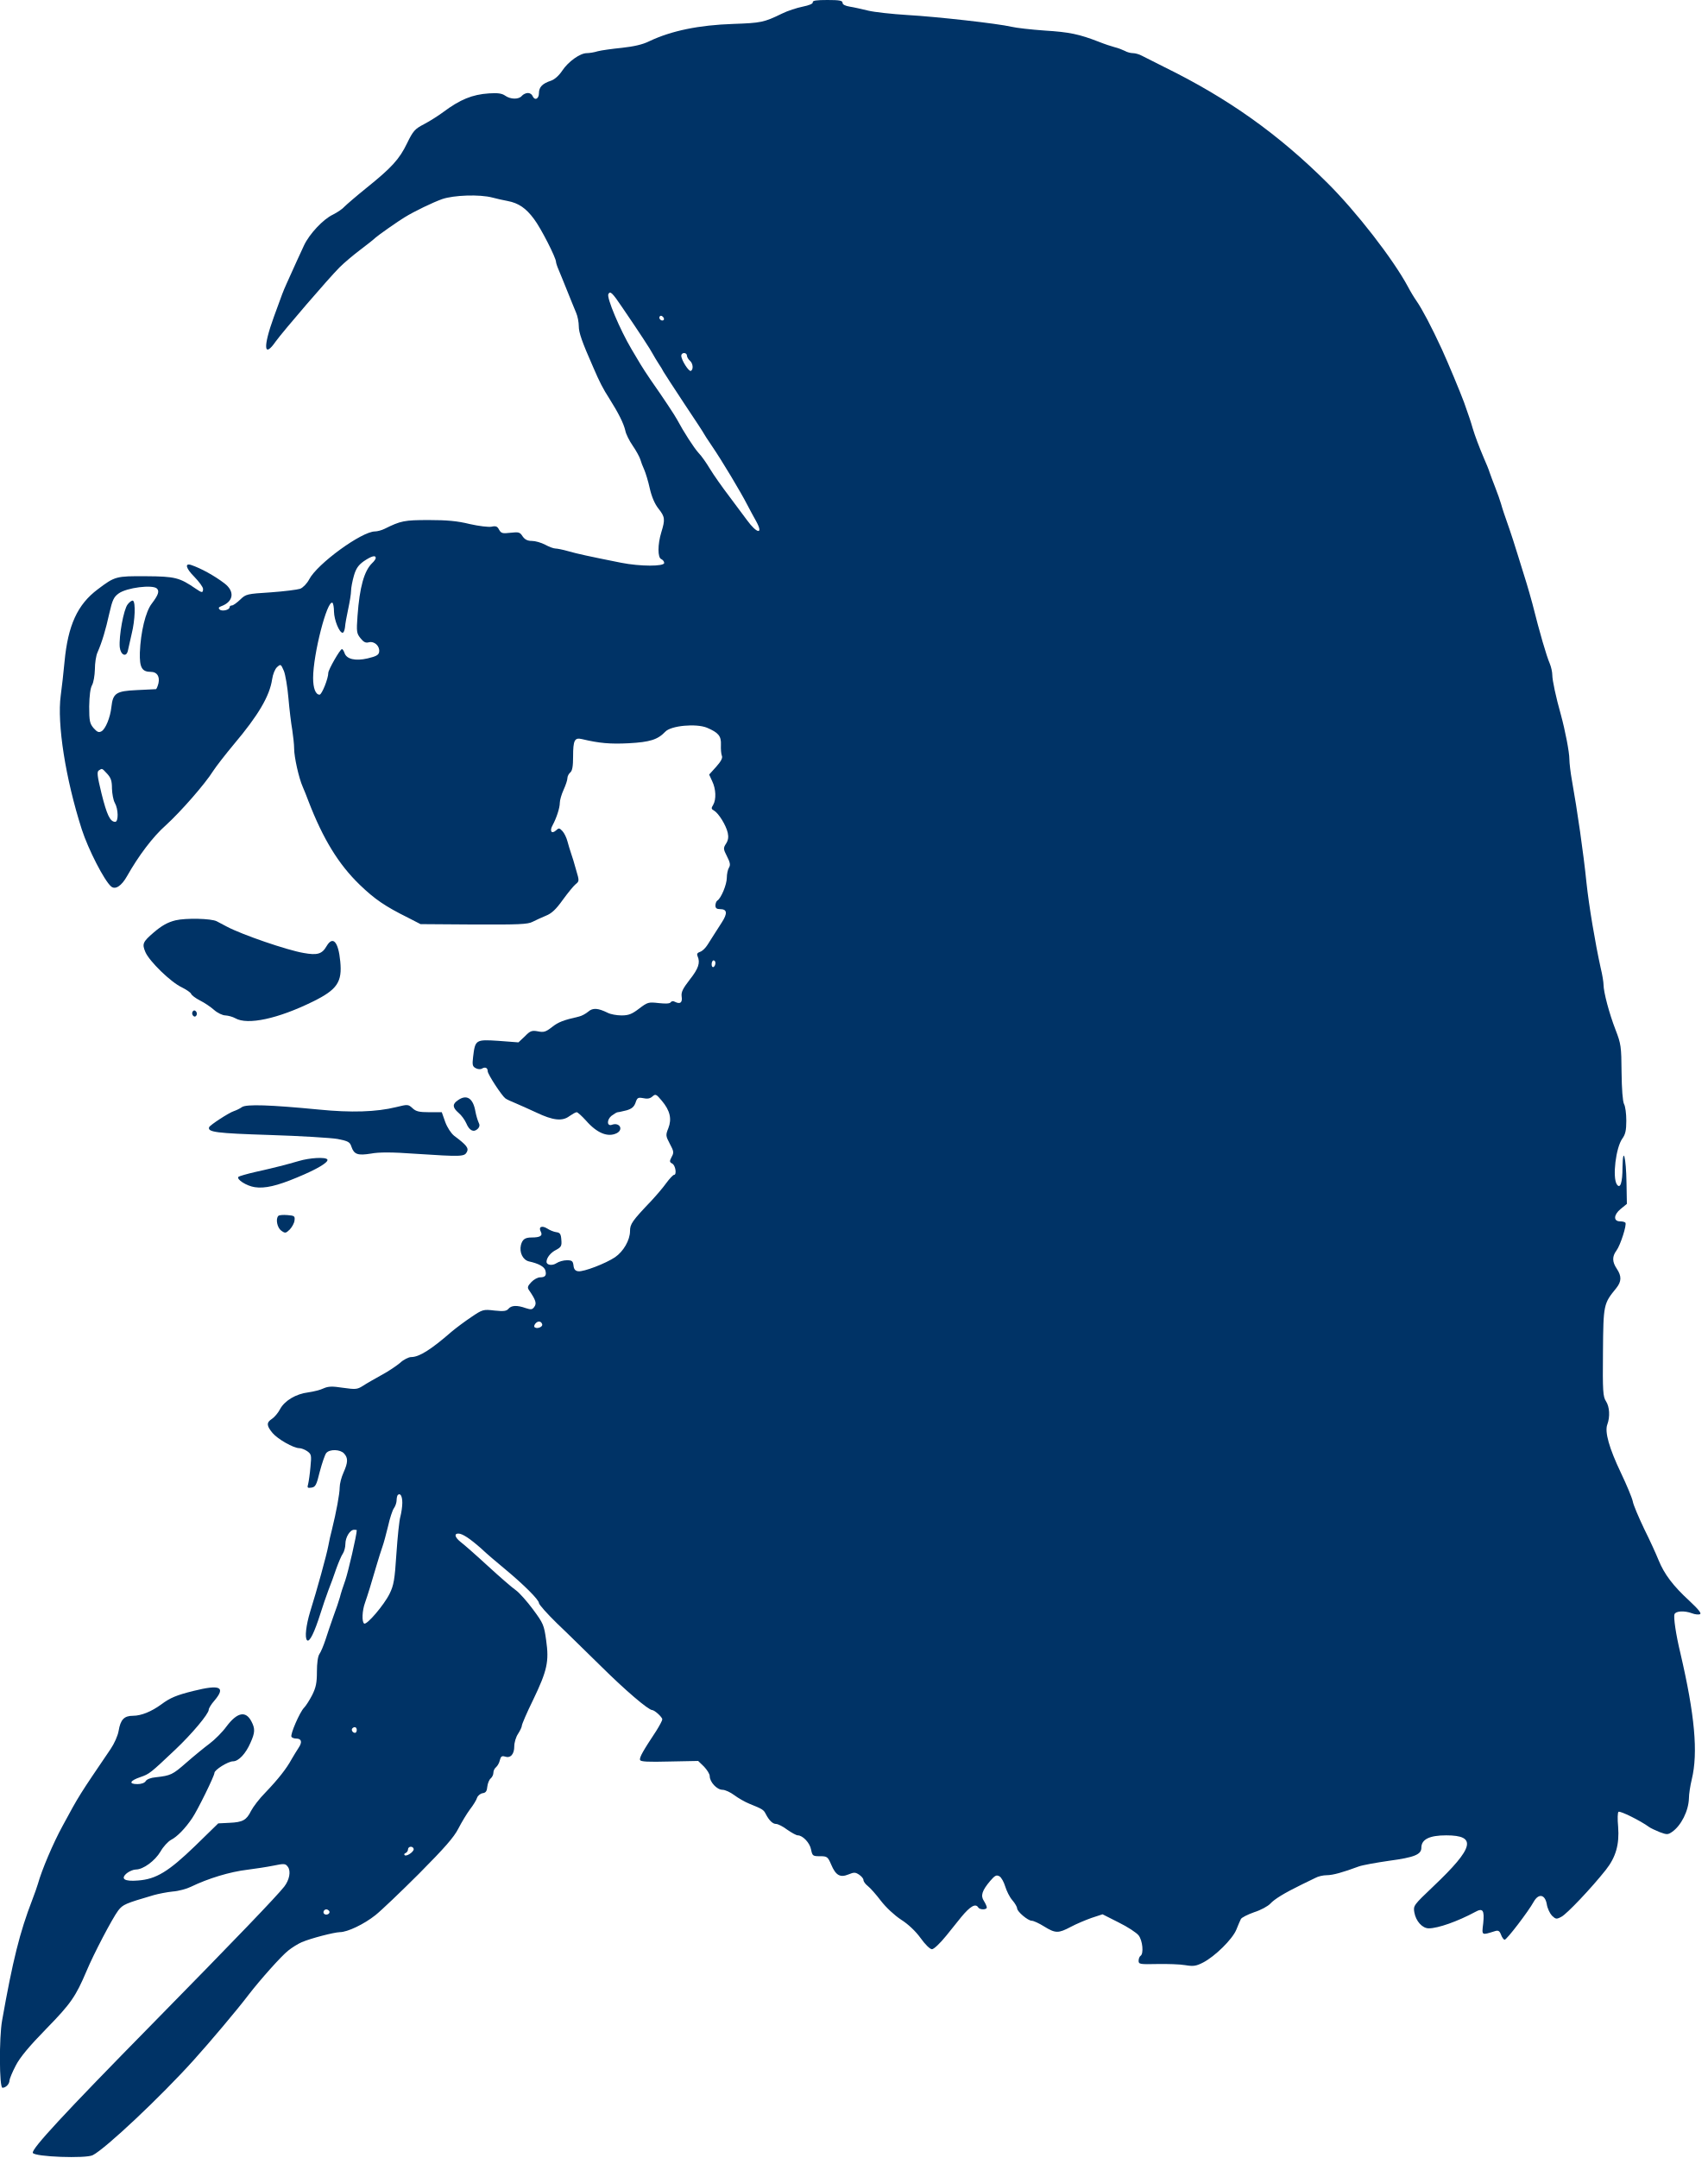
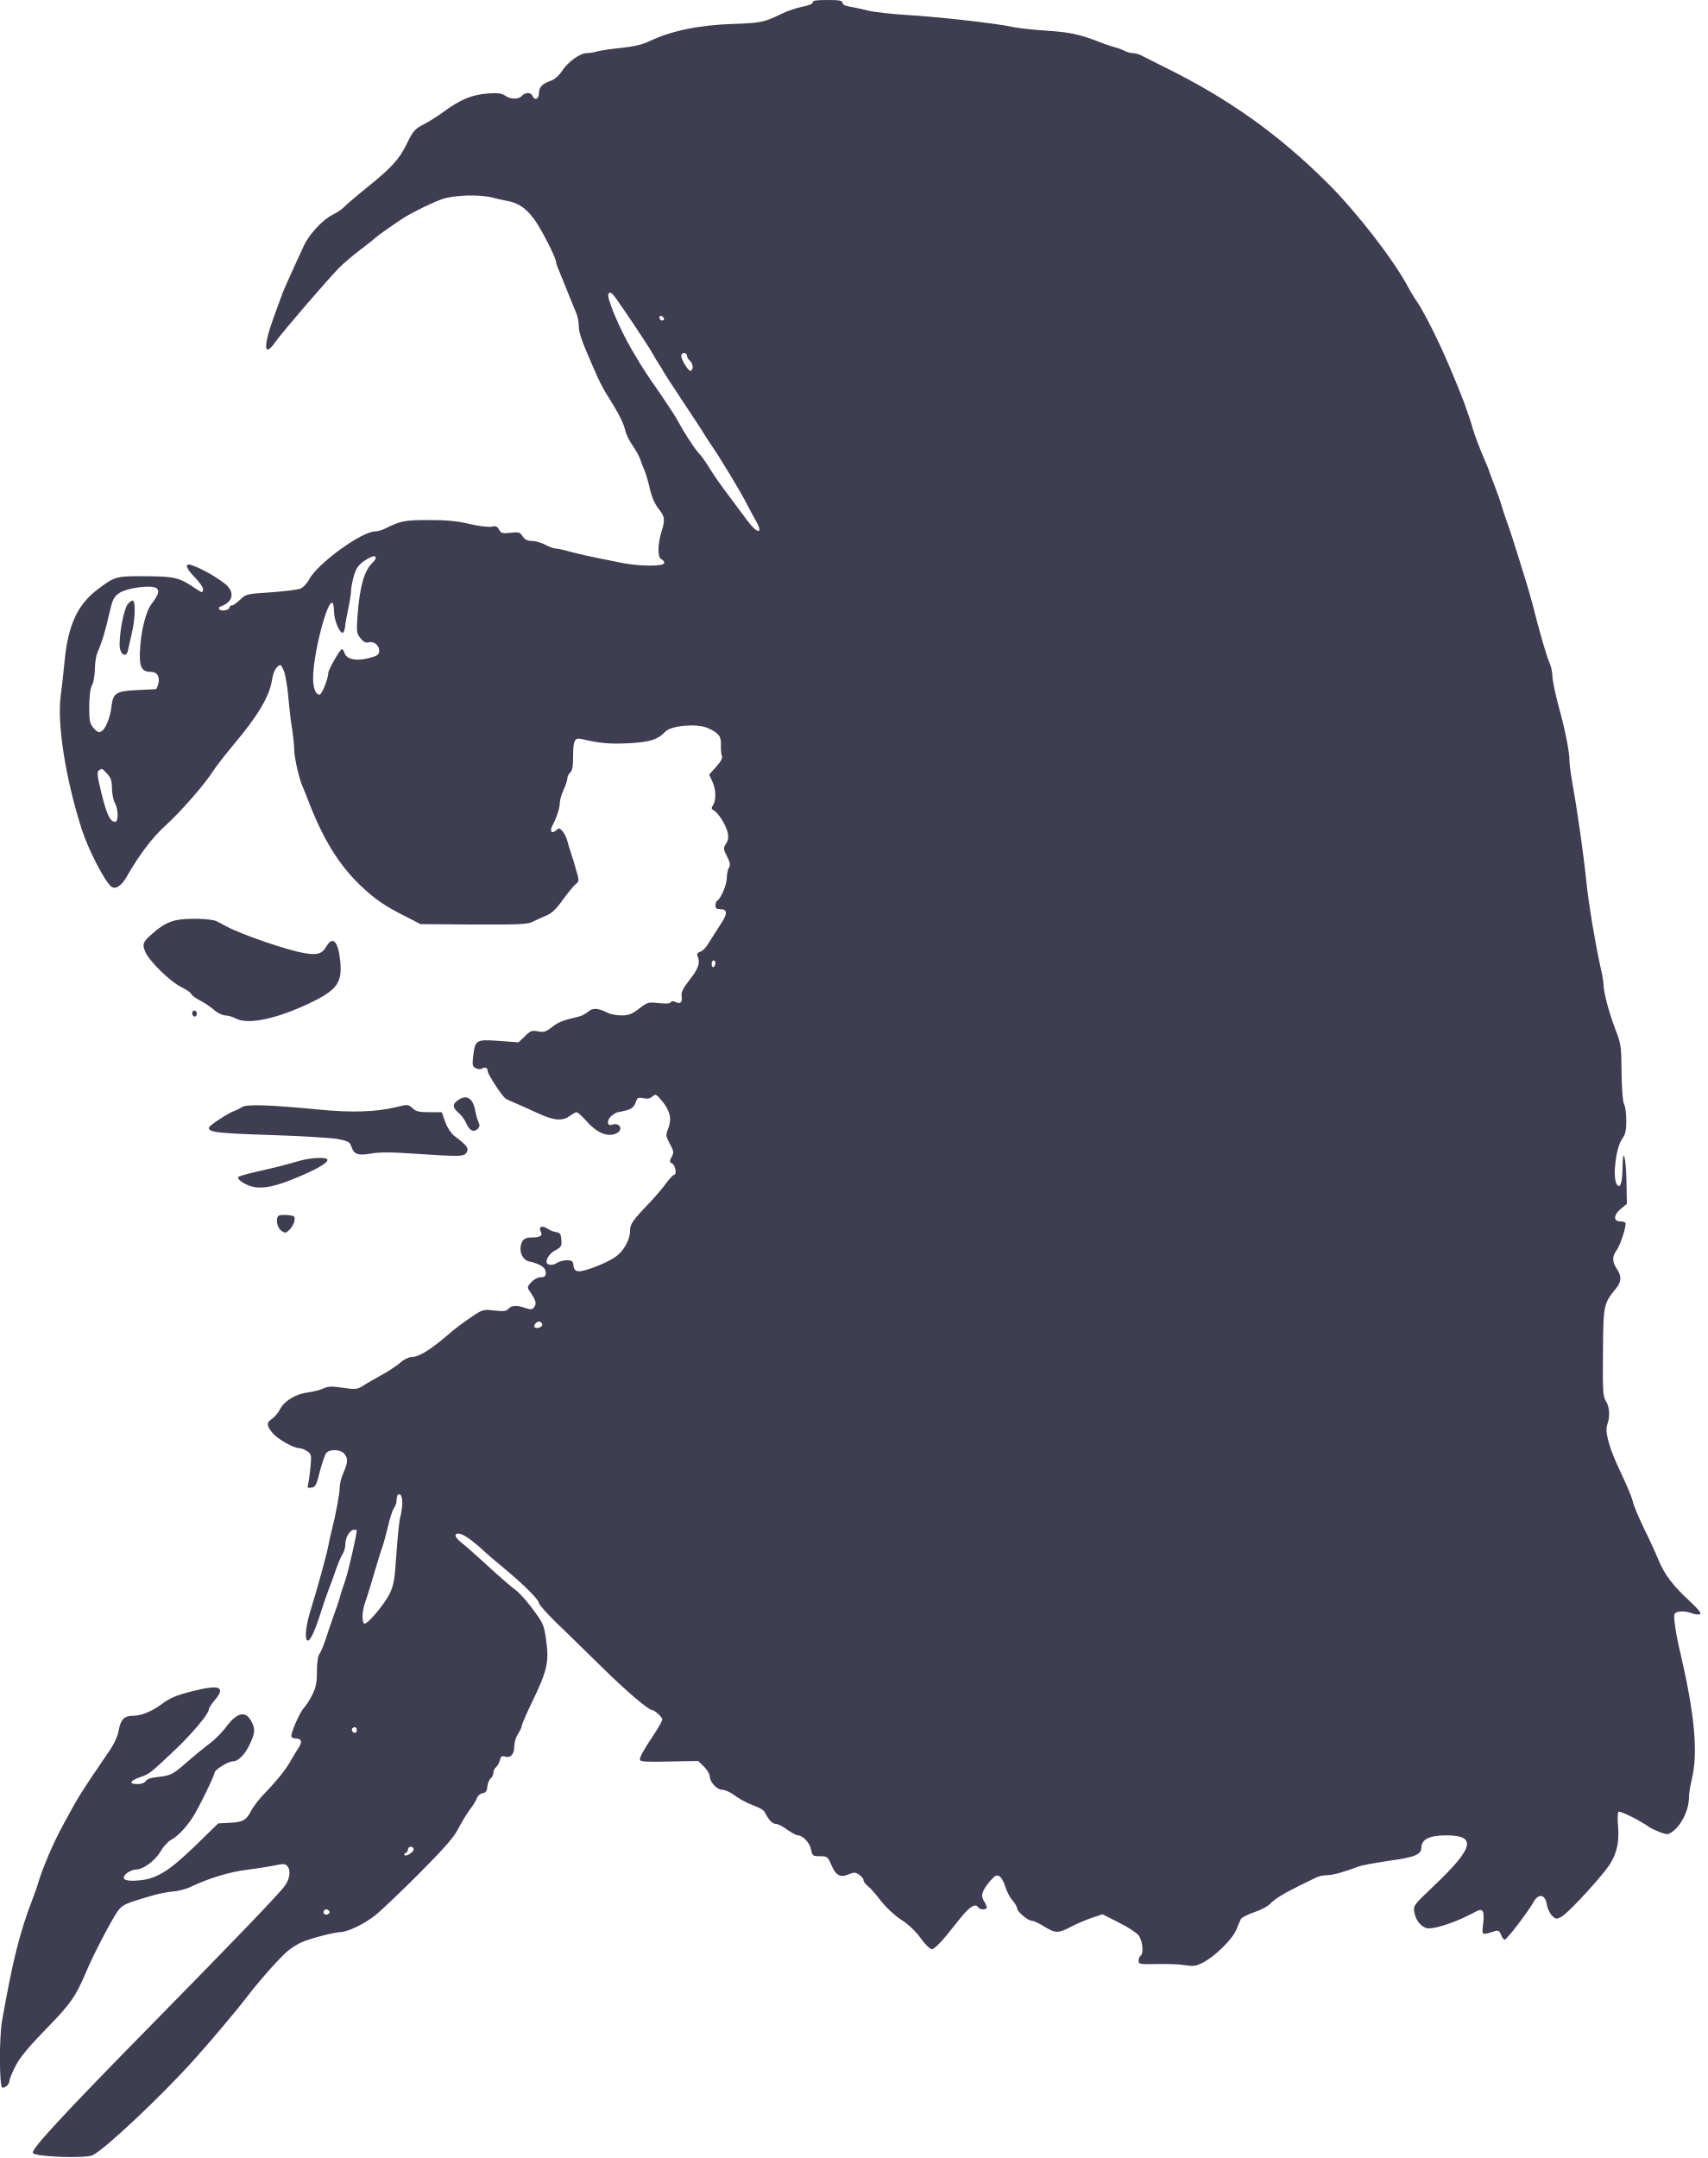
<svg xmlns="http://www.w3.org/2000/svg" version="1.1" id="Layer_1" x="0px" y="0px" viewBox="0 0 900 1137" style="enable-background:new 0 0 900 1137;" xml:space="preserve">
  <style type="text/css">
- 	.st0{fill:#003366;}
+ 	.st0{fill:rgba(62,61,81,1.00);}
</style>
  <path class="st0" d="M428.3,1.2c0.1,0.8-1.9,1.6-5.3,2.3c-3,0.6-8,2.2-11,3.7c-9.4,4.6-11.1,4.9-25.5,5.4  c-18.2,0.6-32.7,3.6-44.3,9.1c-3.6,1.8-8.2,2.8-14.5,3.5c-5,0.5-10.8,1.3-12.7,1.8c-1.9,0.6-4.5,1-5.8,1c-3.5,0-9.7,4.4-12.9,9.2  c-1.7,2.6-4.1,4.7-5.9,5.3c-4.6,1.5-6.4,3.4-6.4,6.6c0,3.1-2.3,4.1-3.4,1.4c-0.3-0.8-1.4-1.5-2.4-1.5c-1.1,0-2.5,0.7-3.2,1.5  c-1.6,2-6,1.9-8.8-0.1c-1.7-1.2-3.9-1.5-8.5-1.2c-8.9,0.6-15.2,3.2-24.2,9.9c-2.7,2-7.3,4.9-10.2,6.4c-4.6,2.4-5.6,3.4-8.8,10  c-4.1,8.5-8.2,12.9-21.5,23.6c-5.2,4.2-10.3,8.6-11.4,9.7c-1,1.2-3.8,3.1-6.2,4.3c-5.1,2.4-12.4,10.2-15.2,16.2  c-1.9,4-5.1,11.1-9.2,20.2c-2,4.5-1.9,4.3-6.7,17.5c-5.8,16-5.3,22,1,12.9c3.9-5.4,27.9-33.3,33.6-39c2.5-2.5,7.5-6.7,11.1-9.4  s7.1-5.5,7.9-6.3c1.3-1.2,11.8-8.6,15.3-10.7c5.2-3.2,15-7.9,19.8-9.6c6.1-2.1,19.7-2.6,26.5-0.8c2.2,0.6,5.8,1.4,8,1.8  c5.8,1.1,9.7,3.8,13.9,9.5c3.6,4.7,11.6,20.4,11.6,22.6c0,0.5,0.6,2.4,1.4,4.2s2.8,6.9,4.6,11.3c1.8,4.4,3.8,9.5,4.6,11.3  c0.8,1.8,1.4,5,1.4,7.1c0,3.3,1.6,8,7.6,21.6c3.3,7.7,5.2,11.4,8.5,16.5c4.8,7.6,7.5,13,8.4,16.8c0.3,1.8,2.1,5.4,3.9,8  s3.6,5.9,4,7.2c0.4,1.4,1.3,3.8,2.1,5.5c0.7,1.6,2.1,6.1,2.9,9.8c1,4.4,2.6,8.2,4.6,10.7c3.4,4.3,3.6,5.6,1.5,12.4  c-2,6.5-2,13.5,0,14.2c0.8,0.4,1.5,1.2,1.5,2c0,1.9-12.6,1.9-22.7-0.1c-17-3.4-23-4.7-27.9-6.1c-2.8-0.8-5.8-1.4-6.7-1.4  c-1,0-3.4-0.9-5.4-2c-2.1-1.1-5.2-2-7-2c-2.3,0-3.7-0.7-4.9-2.4c-1.4-2.2-2-2.4-6.4-1.9c-4.2,0.5-4.9,0.3-6-1.6  c-0.9-1.8-1.7-2.1-4-1.6c-1.6,0.3-6.6-0.3-11.5-1.4c-6.4-1.6-12-2.1-21.5-2.1c-13,0-14.8,0.4-23.3,4.6c-1.6,0.8-3.9,1.4-5.1,1.4  c-7,0-30.5,17.1-34.7,25.3c-1.1,2.1-3.2,4.3-4.7,4.9c-1.5,0.5-8.5,1.4-15.6,1.9c-12.5,0.8-13,0.9-16,3.8c-1.8,1.7-3.7,3.1-4.4,3.1  c-0.7,0-1.2,0.4-1.2,0.9c0,1.5-4.1,2.4-5.3,1.2c-0.7-0.7-0.5-1.2,0.9-1.7c6.5-2.4,7.3-7.8,1.6-12.1c-5.4-4.1-12.4-7.9-17.4-9.6  c-3.6-1.2-2.9,1.7,1.6,6.2c2.5,2.6,4.6,5.4,4.6,6.4c0,2.2-0.6,2.1-3.8-0.1c-8.6-5.9-10.9-6.5-26.2-6.6c-15.8-0.1-16.4,0-25.5,6.9  c-10.7,8-15.7,19-17.5,38.2c-0.5,5.4-1.4,13.4-2,17.8c-2,14.7,2.5,43.7,11.1,70.5c3.4,10.5,11.9,27.1,15.5,30.1  c2.2,1.8,5.4-0.3,8.3-5.4c6.1-10.8,13.6-20.8,20.5-26.9c7.9-7.2,20.7-21.8,25-28.7c1.5-2.3,6.3-8.5,10.8-13.9  c13-15.4,18.9-25.5,20.2-34.3c0.4-2.7,1.5-5.4,2.6-6.4c1.9-1.7,2-1.7,3.6,2c0.8,2,1.9,8.5,2.4,14.4c0.5,5.8,1.4,13.3,2,16.6  c0.5,3.3,1,7.8,1,9.9c0,4.5,2.5,15.6,4.5,20.1c0.7,1.6,2.1,5,3,7.5c7.7,20,15.9,33.4,27.1,44.2c7.9,7.6,13.3,11.3,25.4,17.3l6.6,3.4  l28.1,0.2c23.5,0.1,28.5-0.1,30.9-1.4c1.6-0.8,4.8-2.3,7-3.2c3.1-1.2,5.4-3.4,8.9-8.3c2.7-3.7,5.7-7.4,6.8-8.3c2-1.6,2-1.8,0.3-7.5  c-0.9-3.3-2.1-7.3-2.7-8.9c-0.6-1.7-1.4-4.5-1.9-6.3c-0.5-1.9-1.6-4.2-2.6-5.3c-1.6-1.7-1.9-1.8-3.5-0.3c-2.3,2-3.4,0.2-1.7-2.8  c2-3.7,3.8-9.1,3.8-11.8c0-1.4,0.9-4.5,2-6.9s2-5.1,2-6.1s0.7-2.3,1.5-3c1.1-0.9,1.5-3.3,1.5-8.4c0-8.6,0.8-10.1,4.6-9.2  c9.2,2.2,15,2.7,24.7,2.2c11.2-0.6,15.3-1.9,19.3-6.1c3-3.2,16.2-4.4,21.9-2.1c6.1,2.6,7.6,4.4,7.4,9c-0.1,2.3,0.1,4.8,0.5,5.8  c0.5,1.1-0.4,2.9-3,5.8l-3.7,4.1l1.6,3.5c2,4.1,2.2,9.6,0.5,12.5c-1.1,1.7-1,2.2,0.5,3c2.4,1.4,6.3,7.7,7.2,11.7  c0.5,2.3,0.2,4-0.9,5.7c-1.5,2.3-1.5,2.8,0.5,6.7c1.7,3.3,1.9,4.6,1,6c-0.6,1-1.1,3.4-1.1,5.3c0,3.5-3,10.8-5,12  c-0.5,0.3-1,1.5-1,2.6c0,1.4,0.7,1.9,2.5,1.9c3.7,0,4,2.2,0.8,7.1c-1.5,2.4-3.4,5.3-4.1,6.4s-2.2,3.4-3.3,5.2  c-1.1,1.8-2.9,3.5-4,3.8c-1.5,0.5-1.8,1.2-1.3,2.3c1.5,3.4,0.5,6.5-4.1,12.3c-3.7,4.8-4.6,6.6-4.3,8.9c0.5,3.2-0.7,4.2-3.4,2.9  c-1-0.6-1.9-0.5-2.4,0.2c-0.4,0.7-2.6,0.8-6.3,0.4c-5.4-0.6-5.8-0.5-10.3,2.9c-3.8,2.9-5.5,3.6-9.3,3.6c-2.5,0-5.8-0.6-7.3-1.4  c-5.1-2.5-7.8-2.7-10.2-0.6c-1.3,1.1-3.5,2.3-4.9,2.6c-8.3,1.9-10.9,2.9-14.3,5.6c-3.2,2.5-4.3,2.8-7.3,2.2  c-3.2-0.6-4.1-0.3-6.9,2.6l-3.4,3.2l-10.5-0.8c-12.1-0.8-12.3-0.6-13.4,8.5c-0.5,4.2-0.3,5,1.4,5.9c1.1,0.6,2.5,0.7,3.3,0.2  c1.7-1,3-0.4,3,1.4c0,1.6,7.4,12.9,9.3,14.3c0.6,0.5,3.2,1.7,5.7,2.7c2.5,1.1,7.3,3.2,10.7,4.8c8.6,4.1,13.6,4.7,17.3,1.9  c1.6-1.1,3.3-2.1,3.9-2.1c0.5,0,2.7,2,4.8,4.3c5.9,6.8,11.7,9.1,16.4,6.7c3.6-2,1.3-5.8-2.6-4.4c-2.6,1-2.9-2.4-0.4-4.6  c1.3-1,2.9-2,3.4-2c0.6,0,2.6-0.5,4.7-1c2.7-0.8,3.9-1.8,4.7-4c0.9-2.7,1.3-2.9,4.1-2.4c2.1,0.5,3.6,0.2,4.8-0.9  c1.6-1.4,2-1.3,4.9,2.2c4.4,5.2,5.4,9.6,3.5,14.5c-1.5,3.7-1.4,4.1,0.8,8.3c2.1,3.9,2.2,4.6,0.9,6.9c-1.2,2.3-1.1,2.7,0.4,3.5  c1.7,1,2.4,5.9,0.9,5.9c-0.5,0-2.3,1.9-4,4.2c-1.7,2.4-5.3,6.6-7.9,9.4c-10.2,10.7-11.3,12.3-11.3,16c0,4.8-3.5,10.8-7.9,13.8  c-4.9,3.3-16.6,7.8-19.4,7.4c-1.6-0.2-2.3-1.1-2.5-3.1c-0.3-2.3-0.8-2.7-3.5-2.7c-1.8,0-4.2,0.7-5.4,1.5c-2.2,1.5-5.3,1.1-5.3-0.7  c0-2.1,2.2-4.9,5.1-6.3c2.6-1.4,3-2.1,2.7-5.3c-0.2-3-0.7-3.8-2.7-4c-1.4-0.2-3.5-1.1-4.7-1.9c-2.9-1.8-4.8-0.9-3.4,1.7  c1.1,2.1-0.4,3-4.8,3c-3.6,0-4.9,1-5.7,4c-0.9,3.9,1,7.8,4.2,8.6c5.1,1.1,8.2,2.8,8.7,4.8c0.7,2.6-0.1,3.6-2.8,3.6  c-1.2,0-3.3,1.1-4.6,2.5c-2,2.1-2.2,2.9-1.2,4.3c3.5,5.1,4.1,6.9,2.8,8.7c-1.1,1.6-1.8,1.6-4.6,0.7c-4.5-1.6-7.5-1.5-9.1,0.4  c-1,1.2-2.5,1.4-7.3,0.9c-5.9-0.7-6.3-0.6-12.2,3.4c-3.3,2.2-8,5.7-10.5,7.8c-10.8,9.4-17,13.3-21.2,13.3c-1.3,0-4,1.3-5.8,3  c-1.9,1.6-6.3,4.6-9.9,6.5c-3.6,2-8,4.5-9.8,5.7c-3,1.9-3.9,1.9-10.4,1c-5.8-0.9-7.8-0.8-10.3,0.3c-1.6,0.8-5.2,1.7-8,2.1  c-6.6,0.8-12.5,4.4-14.9,8.8c-1,2-3,4.3-4.2,5.1c-3.1,2-3,3.6,0.2,7.5c2.8,3.3,11.1,8,14.1,8c1,0,2.9,0.7,4.2,1.6  c2.2,1.6,2.3,2.1,1.7,8.3c-0.3,3.6-0.9,7.7-1.2,8.9c-0.6,2.1-0.4,2.3,1.7,2c2.1-0.3,2.7-1.3,4.4-8.4c1.2-4.5,2.7-8.9,3.4-9.8  c1.8-2.2,7.4-2,9.4,0.2c2.2,2.4,2.1,4.7-0.3,10.1c-1.1,2.4-2,5.9-2,7.8c0,3.3-1.8,13-4.1,22.3c-0.7,2.5-1.5,6.3-1.9,8.5  c-0.9,4.8-5.9,23-9.6,34.8c-2.1,7-2.9,13.6-1.6,14.9c1.3,1.3,3.9-4.1,7.1-14.2c1.1-3.6,3-9,4.1-12c1.2-3,3.1-8.2,4.2-11.5  c1.2-3.3,2.7-6.9,3.5-8c0.7-1.1,1.3-3.3,1.3-5c0-3.5,2.4-7.5,4.6-7.5c0.8,0,1.4,0.1,1.4,0.2c0,2.5-4.5,21.9-6,26.3  c-1.2,3.3-2.5,7.4-2.9,9.1c-0.5,1.8-2,6.3-3.4,10c-1.3,3.8-3.3,9.4-4.2,12.4c-1,3-2.4,6.4-3.2,7.5c-0.8,1.2-1.3,4.8-1.3,9.3  c0,5.8-0.5,8.3-2.5,12.3c-1.4,2.7-3.3,5.7-4.3,6.7c-2.2,2.2-7.4,14.1-6.6,15.3c0.3,0.5,1.4,0.9,2.4,0.9c2.9,0,3.4,1.8,1.4,4.8  c-1,1.5-2.7,4.3-3.8,6.2c-2.6,4.8-7,10.4-13.7,17.4c-3.2,3.2-6.5,7.6-7.6,9.7c-2.4,4.9-4.4,6-11.4,6.3l-5.9,0.3l-12.2,11.9  c-14,13.5-20.5,17.5-30.1,18.2c-7.2,0.6-9.4-0.9-5.8-3.9c1.3-1,3.4-1.9,4.7-1.9c3.9,0,10.1-4.6,13-9.5c1.4-2.5,3.9-5.2,5.5-6.1  c3.2-1.6,7.5-6,11.2-11.5c2.8-4.1,11.7-22.2,11.7-23.8s7.2-6.1,9.8-6.1c2.9,0,6.7-4,9.2-9.8c2.4-5.3,2.5-7.4,0.5-11.2  c-3-5.8-7.5-4.9-13.2,2.7c-2.1,2.9-6.1,6.9-8.9,9c-2.7,2-8.2,6.5-12.2,10c-7.3,6.4-8.2,6.8-16.1,7.7c-2.6,0.2-4.8,1.1-5.3,2  c-0.6,1-2.3,1.6-4.4,1.6c-4.8,0-4-1.8,1.6-3.7c4.7-1.6,5.3-2.1,18.3-14.4c8.7-8.2,17.7-18.9,17.7-21.1c0-0.7,1.3-2.9,3-4.8  c6.1-7.2,3-8.6-11-5.1c-8.9,2.2-12.3,3.6-17,7.1c-5.2,3.8-10.6,6-14.9,6c-4.7,0-6.6,2-7.6,8c-0.4,2.5-2.3,6.7-4.2,9.5  C41.6,946.1,41.8,945.7,33,962c-5,9.1-11,23.3-13,30.5c-0.5,1.6-1.8,5.5-3,8.5c-6.6,17.1-10.3,32-15.9,63.6  c-1.6,9-1.5,35.4,0.2,35.4c1.8,0,3.7-2,3.7-3.9c0.1-0.9,1.5-4.4,3.3-7.8c2.2-4.3,7.1-10.2,16.2-19.5c12.9-13.2,15.4-16.9,21.1-30.3  c3.7-8.9,13.6-27.8,16.7-31.9c2.5-3.2,3.7-3.7,18.7-8.1c2.5-0.7,7-1.6,10-1.9c3-0.2,7.4-1.4,9.6-2.5c9.1-4.4,20.5-7.9,29.9-9  c3.9-0.5,9.9-1.4,13.4-2.1c5.9-1.2,6.5-1.2,7.8,0.6c1.7,2.3,0.8,6.9-1.9,10.4c-4.2,5.3-24.9,26.9-69.3,72.1  c-47.2,48-64,66.2-63.2,68.2c0.8,2.1,28,3.1,31.6,1.2c6.8-3.5,35.6-30.6,53.1-50c8.4-9.3,23.1-26.7,29-34.5  c6-7.8,17.2-20.4,20.9-23.3c2-1.6,5.2-3.6,7.1-4.4c4.9-2.1,17-5.2,20.1-5.3c4,0,12.8-4.2,18.8-9c2.9-2.3,13.3-12.2,23-21.9  c13.4-13.5,18.3-19.1,20.6-23.6c1.7-3.3,4.4-7.8,6.1-10.1c1.8-2.3,3.5-5.1,3.8-6.2c0.4-1.1,1.7-2.2,2.9-2.4c1.7-0.2,2.3-1.1,2.5-3.5  c0.2-1.7,1-3.7,1.8-4.3c0.8-0.7,1.4-2,1.4-3s0.6-2.3,1.4-2.9c0.8-0.7,1.7-2.3,2-3.7c0.5-2,1.1-2.4,2.7-1.9c2.9,1,4.9-1.2,4.9-5.4  c0-2,0.9-5,2-6.6c1.1-1.7,2-3.6,2-4.3s2.6-6.8,5.9-13.5c7.5-15.6,8.5-20.3,6.9-31.5c-1.1-8-1.5-8.9-6.9-16.2  c-3.1-4.2-7.2-8.8-9-10.1c-1.9-1.3-8.6-7.1-14.9-12.9c-6.3-5.8-12.8-11.5-14.3-12.6c-3-2.4-3.5-4.4-1.2-4.4c2.2,0,6.1,2.6,12.1,7.9  c2.7,2.6,8.4,7.4,12.5,10.8c10,8.3,17.9,16.2,17.9,17.9c0,0.8,4.3,5.6,9.5,10.7c5.3,5,15.7,15.3,23.3,22.7  c12.6,12.5,24.9,23,26.9,23c1.3,0.1,5.3,3.7,5.3,4.9c0,0.6-1.5,3.4-3.2,6.1c-6.8,10.3-9,14-8.5,15.3c0.3,0.9,4.1,1.1,15.5,0.8  l15.1-0.3l3.1,3c1.6,1.7,3,3.9,3,5c0,3.1,3.8,7.2,6.7,7.2c1.4,0,4.2,1.3,6.2,2.8s5.6,3.6,8.1,4.6c6.7,2.7,7.4,3.1,8.5,5.3  c1.8,3.5,3.7,5.3,5.5,5.3c0.9,0,3.6,1.3,5.8,3c2.3,1.6,4.8,3,5.6,3c2.6,0,6.4,4,7,7.5c0.7,3.3,0.9,3.5,4.7,3.5  c3.7,0,4.1,0.2,5.9,4.4c2.4,5.7,4.7,7,9.1,5.2c2.9-1.2,3.6-1.2,5.6,0.1c1.3,0.9,2.3,2.1,2.3,2.8c0,0.8,1,2.2,2.3,3.2  s4.4,4.5,6.9,7.8c2.7,3.5,7.1,7.6,10.6,9.9c3.8,2.4,7.7,6.1,10.3,9.7c2.4,3.4,5,5.9,6,5.9s4.3-3.1,7.6-7.2c3.2-4,6.7-8.3,7.8-9.7  c4.8-5.8,7.6-7.4,9-5.1c0.8,1.3,4.5,1.3,4.5,0c0-0.6-0.7-2.1-1.5-3.4c-1.9-2.8-1-5.5,3.3-10.6c2.5-2.9,3.3-3.3,4.9-2.4  c1,0.6,2.3,3,3,5.3s2.3,5.6,3.7,7.2c1.5,1.7,2.6,3.7,2.6,4.4c0,1.7,5.7,6.5,7.7,6.5c0.9,0,3.8,1.3,6.5,3c6,3.7,7.5,3.7,14.1,0.2  c2.8-1.5,7.8-3.6,10.9-4.7l5.8-1.9l8.5,4.3c4.7,2.3,9.4,5.4,10.5,6.8c2.1,2.7,2.8,9.7,1,10.8c-0.5,0.3-1,1.5-1,2.6  c0,1.8,0.7,1.9,9.8,1.7c5.3-0.1,12,0.1,14.8,0.6c4.3,0.7,5.7,0.5,9.4-1.4c6.2-3.2,15.4-12.2,17.5-17.3c0.9-2.3,2-4.8,2.4-5.6  s3.6-2.4,7-3.6c3.5-1.1,7.3-3.2,8.5-4.5c2.2-2.4,7.2-5.5,16.6-10.1c2.5-1.2,5.7-2.8,7.2-3.5c1.4-0.8,4.1-1.4,6-1.4  c3.1,0,8.5-1.5,16.8-4.6c1.9-0.7,9.1-2,16-3c13.4-1.8,17-3.3,17-6.9c0-4.4,4.3-6.5,13.1-6.5c16.3,0,14.7,6.5-6.7,26.8  c-10.5,10-10.7,10.2-10.1,13.8c0.8,4.6,4.2,8.4,7.6,8.4c4.9,0,15.3-3.7,24.4-8.6c4.1-2.3,5-1,4.3,5.9c-0.8,6.6-1,6.4,6.1,4.2  c1.8-0.6,2.5-0.2,3.3,1.9c0.5,1.4,1.4,2.6,1.9,2.6c1.1,0,12.5-14.9,15.3-20c2.6-4.6,6-3.9,6.9,1.3c0.3,2.1,1.6,4.8,2.7,6  c2,1.9,2.4,2,5,0.6c2.8-1.4,15.8-15.1,23.4-24.7c5.3-6.7,7.2-13.4,6.5-22.7c-0.4-4.1-0.3-7.6,0.2-7.9c0.9-0.6,11.6,4.7,16.1,8  c0.8,0.6,3.4,1.8,5.6,2.7c3.8,1.4,4.3,1.4,6.5-0.1c4.8-3.3,8.7-11.1,8.9-17.7c0-2.2,0.7-6.7,1.5-10c3.4-14,1.6-33.9-6-66.5  c-2.4-9.9-3.7-19-3.1-20.5c0.6-1.7,5.2-2,9.2-0.5c1.5,0.6,3.4,0.8,4.2,0.5c1-0.4-0.7-2.5-5.6-7.1c-8.5-7.8-13.2-14-16.2-21.4  c-1.2-3-4.6-10.5-7.6-16.5c-2.9-6.1-5.7-12.6-6-14.5c-0.4-1.9-3.2-8.6-6.2-14.9c-6.2-13-8.7-21.7-7.2-25.6c1.5-4,1.2-9.3-0.7-12.2  c-1.6-2.4-1.8-5.3-1.6-25.9c0.2-25.2,0.3-25.5,7-33.7c2.8-3.5,2.9-6.3,0.3-10.2c-2.5-3.7-2.5-6.5-0.2-9.6c2.1-2.8,5.6-13.8,4.7-14.7  c-0.3-0.4-1.6-0.7-2.8-0.7c-3.6,0-3.4-3.5,0.3-6.5l3.3-2.7l-0.2-11.2c-0.2-13.2-1.9-19.9-2.1-8.1c0,8.1-1.2,11.7-3,9  c-2.4-3.7-0.5-19.4,2.9-24.1c1.6-2.2,2.1-4.3,2.1-9.4c0-3.7-0.5-7.6-1.2-8.8c-0.7-1.4-1.2-7.8-1.3-16.7c-0.1-13.7-0.3-15-3.2-22.5  c-3.3-8.5-6.3-19.8-6.3-23.7c0-1.2-0.6-5.2-1.5-8.8c-2.9-13.1-6.2-32.8-7.5-45c-1.5-15-4.9-38.5-7.6-53.5c-0.8-4.4-1.4-9.6-1.4-11.5  c0-3.7-2.2-15.1-4.5-23.5c-2.6-9.2-4.5-18.1-4.5-20.9c0-1.5-0.6-4.2-1.3-5.9c-1.8-4.2-5.2-15.8-9.2-31.7c-1-3.6-2.3-8.3-3-10.5  s-2.7-8.7-4.5-14.5s-3.8-12.1-4.5-14c-2.7-7.7-3.7-10.6-4.5-13.5c-0.5-1.7-1.8-5.5-3-8.5s-2.5-6.6-3-8c-0.4-1.4-1.8-4.8-3-7.5  c-2.6-6.1-4.8-12-6-16c-0.8-2.9-1.9-6.2-4.5-13.5c-2-5.4-8.4-20.8-11.7-28c-5.5-11.9-10.4-21.2-13.4-25.5c-1.2-1.7-3.2-5-4.5-7.5  c-7.8-14.5-27.2-39.5-42.3-54.5c-25.8-25.7-52.3-44.6-85.9-61.1c-5-2.5-10.4-5.2-11.9-6c-1.4-0.8-3.6-1.4-4.8-1.4s-3.1-0.5-4.3-1.2  c-1.2-0.6-3.5-1.5-5.2-1.9c-1.6-0.4-5.5-1.7-8.5-2.9c-10.3-4-15.5-5.1-28.5-5.9c-7.1-0.5-15-1.4-17.5-2c-7.2-1.7-39.3-5.3-55-6.2  c-8-0.5-17.2-1.5-20.5-2.3s-7.7-1.8-9.7-2.1c-2.4-0.4-3.8-1.1-3.8-2c0-1.2-1.7-1.5-8-1.5C430.3,0,428.1,0.3,428.3,1.2L428.3,1.2z   M328,162.1c8.8,12.9,14.9,22.2,16,24.4c0.6,1.1,1.9,3.3,3,5c1.1,1.6,2.3,3.6,2.6,4.3c0.4,0.7,5.3,8.3,11,16.9  c5.7,8.5,10.4,15.7,10.4,15.9c0,0.1,1.9,3.1,4.3,6.6c5,7.3,15.2,24.3,18.5,30.8c1.3,2.5,3.4,6.4,4.7,8.7c3.9,7.1,0.4,6.6-4.9-0.7  c-1.2-1.6-5.3-7.1-9.1-12.2c-3.9-5.1-8.6-11.8-10.4-14.8s-4.5-6.9-6.1-8.5c-2.4-2.7-7.6-10.7-11.3-17.6c-1.2-2.2-6.5-10.3-14-21  c-1.8-2.6-4.1-6.2-5.2-8c-1.1-1.9-3.2-5.4-4.7-7.9c-6.1-10.3-13.3-27.3-12.2-29.1C321.6,153.2,322.6,154.1,328,162.1L328,162.1z   M349.7,168.6c-0.9,0.9-2.8-0.6-2.1-1.8c0.4-0.6,1-0.6,1.7,0.1C349.9,167.5,350.1,168.2,349.7,168.6z M362,187.4  c0,0.7,0.7,1.9,1.5,2.6c1.7,1.4,2,4.6,0.6,5.4c-1,0.7-5.1-5.7-5.1-8c0-0.8,0.7-1.4,1.5-1.4S362,186.6,362,187.4z M198,294  c0,0.5-0.8,1.7-1.9,2.7c-4.2,4.1-6.6,12.6-7.7,27.8c-0.6,8.3-0.5,9.2,1.6,11.8c1.6,2,2.7,2.6,4.4,2.1c2.9-0.7,5.8,2,5.4,5  c-0.2,1.7-1.5,2.4-6.1,3.5c-6.5,1.5-11.2,0.4-12.2-3c-0.4-1-0.9-1.9-1.3-1.9c-1,0-7.2,10.9-7.2,12.5c0,3-3.4,11.5-4.6,11.5  c-2.1,0-3.4-3.4-3.4-8.8c0-12.4,7.4-41.3,10.2-39.6c0.4,0.3,0.8,2.4,0.8,4.7c0.1,4.3,2.7,10.9,4.5,11.1c0.6,0,1.1-1.3,1.3-2.9  c0.1-1.7,0.9-6,1.7-9.7s1.5-8,1.5-9.6c0-1.5,0.7-5.1,1.5-7.9c1.1-3.8,2.4-5.6,5.2-7.6C195.7,293,198,292.3,198,294z M82.7,310.1  c1.4,1.4,0.7,3.4-2.7,7.9c-3.3,4.2-5.9,15.2-6.3,25.8c-0.2,8,1.1,10.2,5.9,10.2c3.1,0,4.7,2.4,3.9,6c-0.4,1.6-1,3-1.3,3.1  c-0.4,0-5,0.2-10.2,0.5c-10.8,0.5-12.5,1.6-13.3,8.9c-0.6,5.6-3.1,11.6-5.2,12.8c-1.5,0.8-2.3,0.4-4.2-1.7c-2-2.4-2.3-3.7-2.3-11.4  c0.1-5.7,0.6-9.6,1.5-11.2c0.8-1.4,1.4-5.1,1.5-8.3c0-3.3,0.6-7.3,1.4-9c2.4-5.5,4.3-11.9,6.2-20.5c1.6-7.1,2.4-8.7,4.9-10.5  C66.7,309.6,80.5,307.9,82.7,310.1L82.7,310.1z M56.5,407.7c2,2.2,2.5,3.8,2.5,7.8c0.1,2.7,0.7,6.1,1.5,7.5c1.9,3.3,2,10,0.2,10  c-2.7,0-4.4-3.7-7.2-14.9c-2.3-9.4-2.5-11.5-1.4-12.2C53.9,404.8,53.6,404.6,56.5,407.7L56.5,407.7z M377,507.4c0,0.8-0.4,1.8-1,2.1  c-0.5,0.3-1-0.3-1-1.4c0-1.2,0.5-2.1,1-2.1C376.6,506,377,506.6,377,507.4z M285.7,697.7c0.5,1.3-2.5,2.6-3.8,1.7  c-0.6-0.3-0.5-1.1,0.2-2C283.4,695.8,285.2,696,285.7,697.7L285.7,697.7z M212,791.8c0,2-0.5,5.3-1,7.2c-0.6,1.9-1.5,10.7-2.1,19.5  c-0.9,13.9-1.4,16.7-3.6,21.2c-2.9,5.9-12,16.6-13.4,15.7c-1.3-0.8-1.1-6.8,0.5-11.1c1.4-4,3.2-9.8,6.1-19.8c1-3.3,2.3-7.6,3-9.5  s2-6.8,3-10.9c0.9-4.1,2.3-8.4,3.1-9.5s1.4-3,1.4-4.2c0-1.1,0.3-2.4,0.6-2.7C210.9,786.4,212,788.2,212,791.8z M188,911.5  c0,0.8-0.4,1.5-0.9,1.5c-1.3,0-2.2-1.6-1.4-2.4C186.8,909.5,188,910,188,911.5L188,911.5z M218,974.3c0,1.5-4,4.1-4.8,3.1  c-0.4-0.4-0.1-0.9,0.6-1.1c0.6-0.3,1.2-1.1,1.2-1.9c0-0.8,0.7-1.4,1.5-1.4S218,973.6,218,974.3L218,974.3z M173.5,1006.9  c0.7,1.2-1.2,2.4-2.5,1.6c-1.1-0.7-0.4-2.5,1-2.5C172.5,1006,173.1,1006.4,173.5,1006.9z" />
  <path class="st0" d="M67.3,318.4c-2.2,2.7-4.7,16.9-4.2,22.6c0.5,4.2,3.5,5.5,4.3,1.8c0.3-1.3,1.2-5.3,2-8.9  c1.8-7.2,2.1-16.5,0.7-17.4C69.6,316.2,68.3,317.1,67.3,318.4z M92.5,484.9c-4.1,1-7.3,2.8-11.5,6.4c-5.8,5-6.2,6-4.4,10.3  c2.1,4.9,13.4,15.9,19.2,18.6c2.4,1.2,4.6,2.7,4.9,3.4c0.2,0.7,2.3,2.3,4.6,3.5c2.3,1.1,5.7,3.4,7.5,5s4.5,2.9,6,2.9  c1.5,0.1,3.8,0.7,5.2,1.5c6.5,3.7,22.4,0.3,40.9-8.8c12.8-6.3,15.5-10.3,14.4-21.2c-1-10.4-3.9-13.6-7.2-8  c-2.4,4.2-4.9,4.9-12.1,3.6c-8.8-1.5-32.3-9.6-40.3-13.8c-1.5-0.8-4-2.1-5.5-2.9C111.3,483.9,97.9,483.6,92.5,484.9L92.5,484.9z   M101.5,533c-0.4,0.6-0.3,1.6,0.3,2.2c0.6,0.6,1.2,0.6,1.7-0.2c0.4-0.6,0.3-1.6-0.3-2.2C102.6,532.2,102,532.2,101.5,533z   M241.3,579.7c-3,2-2.9,3.8,0.3,6.6c1.5,1.2,3.3,3.7,4.1,5.5c1.6,3.9,3.9,5,6,3c1.1-1.1,1.2-2.1,0.5-3.4c-0.5-1.1-1.3-3.7-1.7-5.9  C249.3,578.6,245.9,576.4,241.3,579.7L241.3,579.7z M127.5,583.3c-1.1,0.8-3,1.7-4.2,2.1c-2.6,0.8-12.7,7.4-13.1,8.5  c-0.9,2.6,3.8,3.2,32,4.1c16.1,0.5,32.2,1.5,35.7,2.1c5.6,1.1,6.5,1.6,7.3,4.1c1.4,4.1,3.4,4.7,10.3,3.6c4.2-0.8,11.1-0.8,23.5,0.1  c24.3,1.6,25.7,1.5,27-0.9c1.1-2.1,0-3.6-6.7-8.6c-1.6-1.3-3.6-4.3-4.7-7.3l-1.8-5.1h-6.6c-5.3,0-7-0.4-8.8-2.1  c-2.3-2.1-2.5-2.1-8.6-0.6c-10.5,2.6-23.8,3-40.8,1.3C142.2,582.1,129.8,581.7,127.5,583.3L127.5,583.3z M157.5,611.7  c-6.5,1.9-13.1,3.6-23,5.8c-4.4,1-8.4,2.2-8.8,2.5c-1.4,1.3,4.3,4.9,8.6,5.5c5.2,0.8,11.7-0.7,22.2-5.1c10.7-4.4,16.8-8.1,16-9.5  C171.6,609.5,163.2,610,157.5,611.7z M146.7,640.6c-1.6,1.6-0.6,6.3,1.5,7.8s2.4,1.4,4.5-0.6c1.2-1.3,2.4-3.4,2.5-4.8  c0.3-2.3-0.1-2.5-3.7-2.8C149.2,640,147.1,640.2,146.7,640.6L146.7,640.6z" />
</svg>
